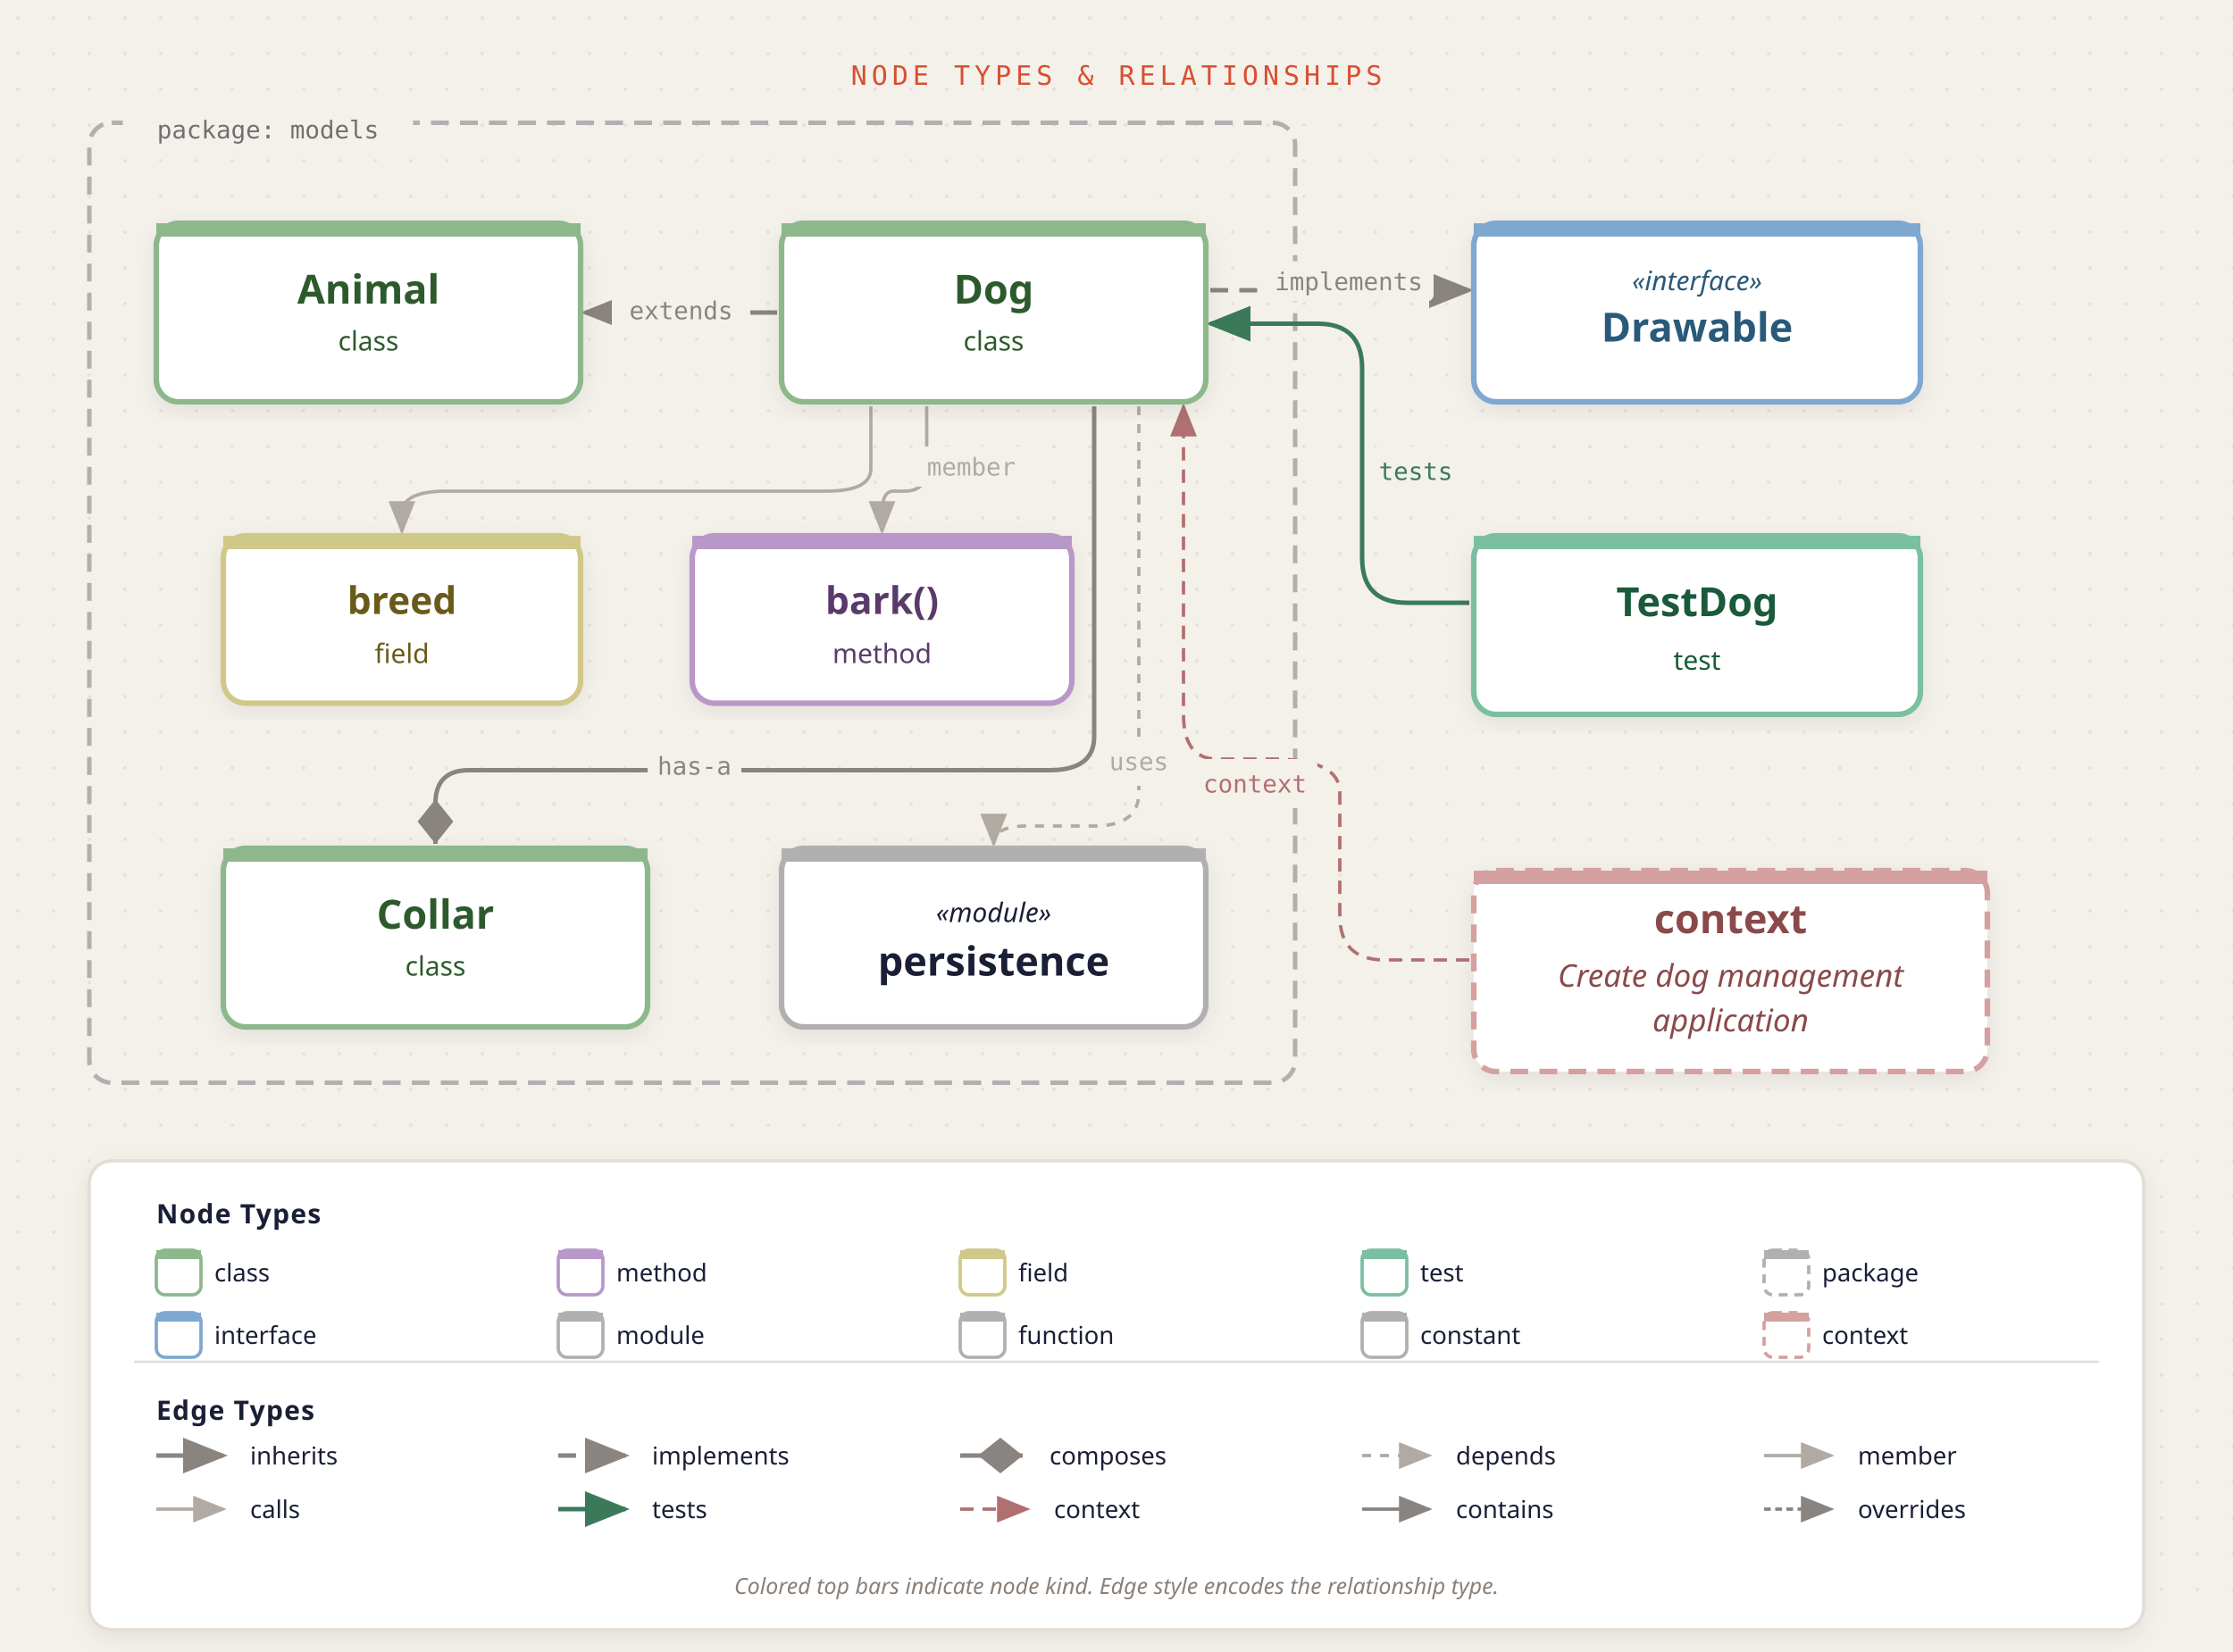
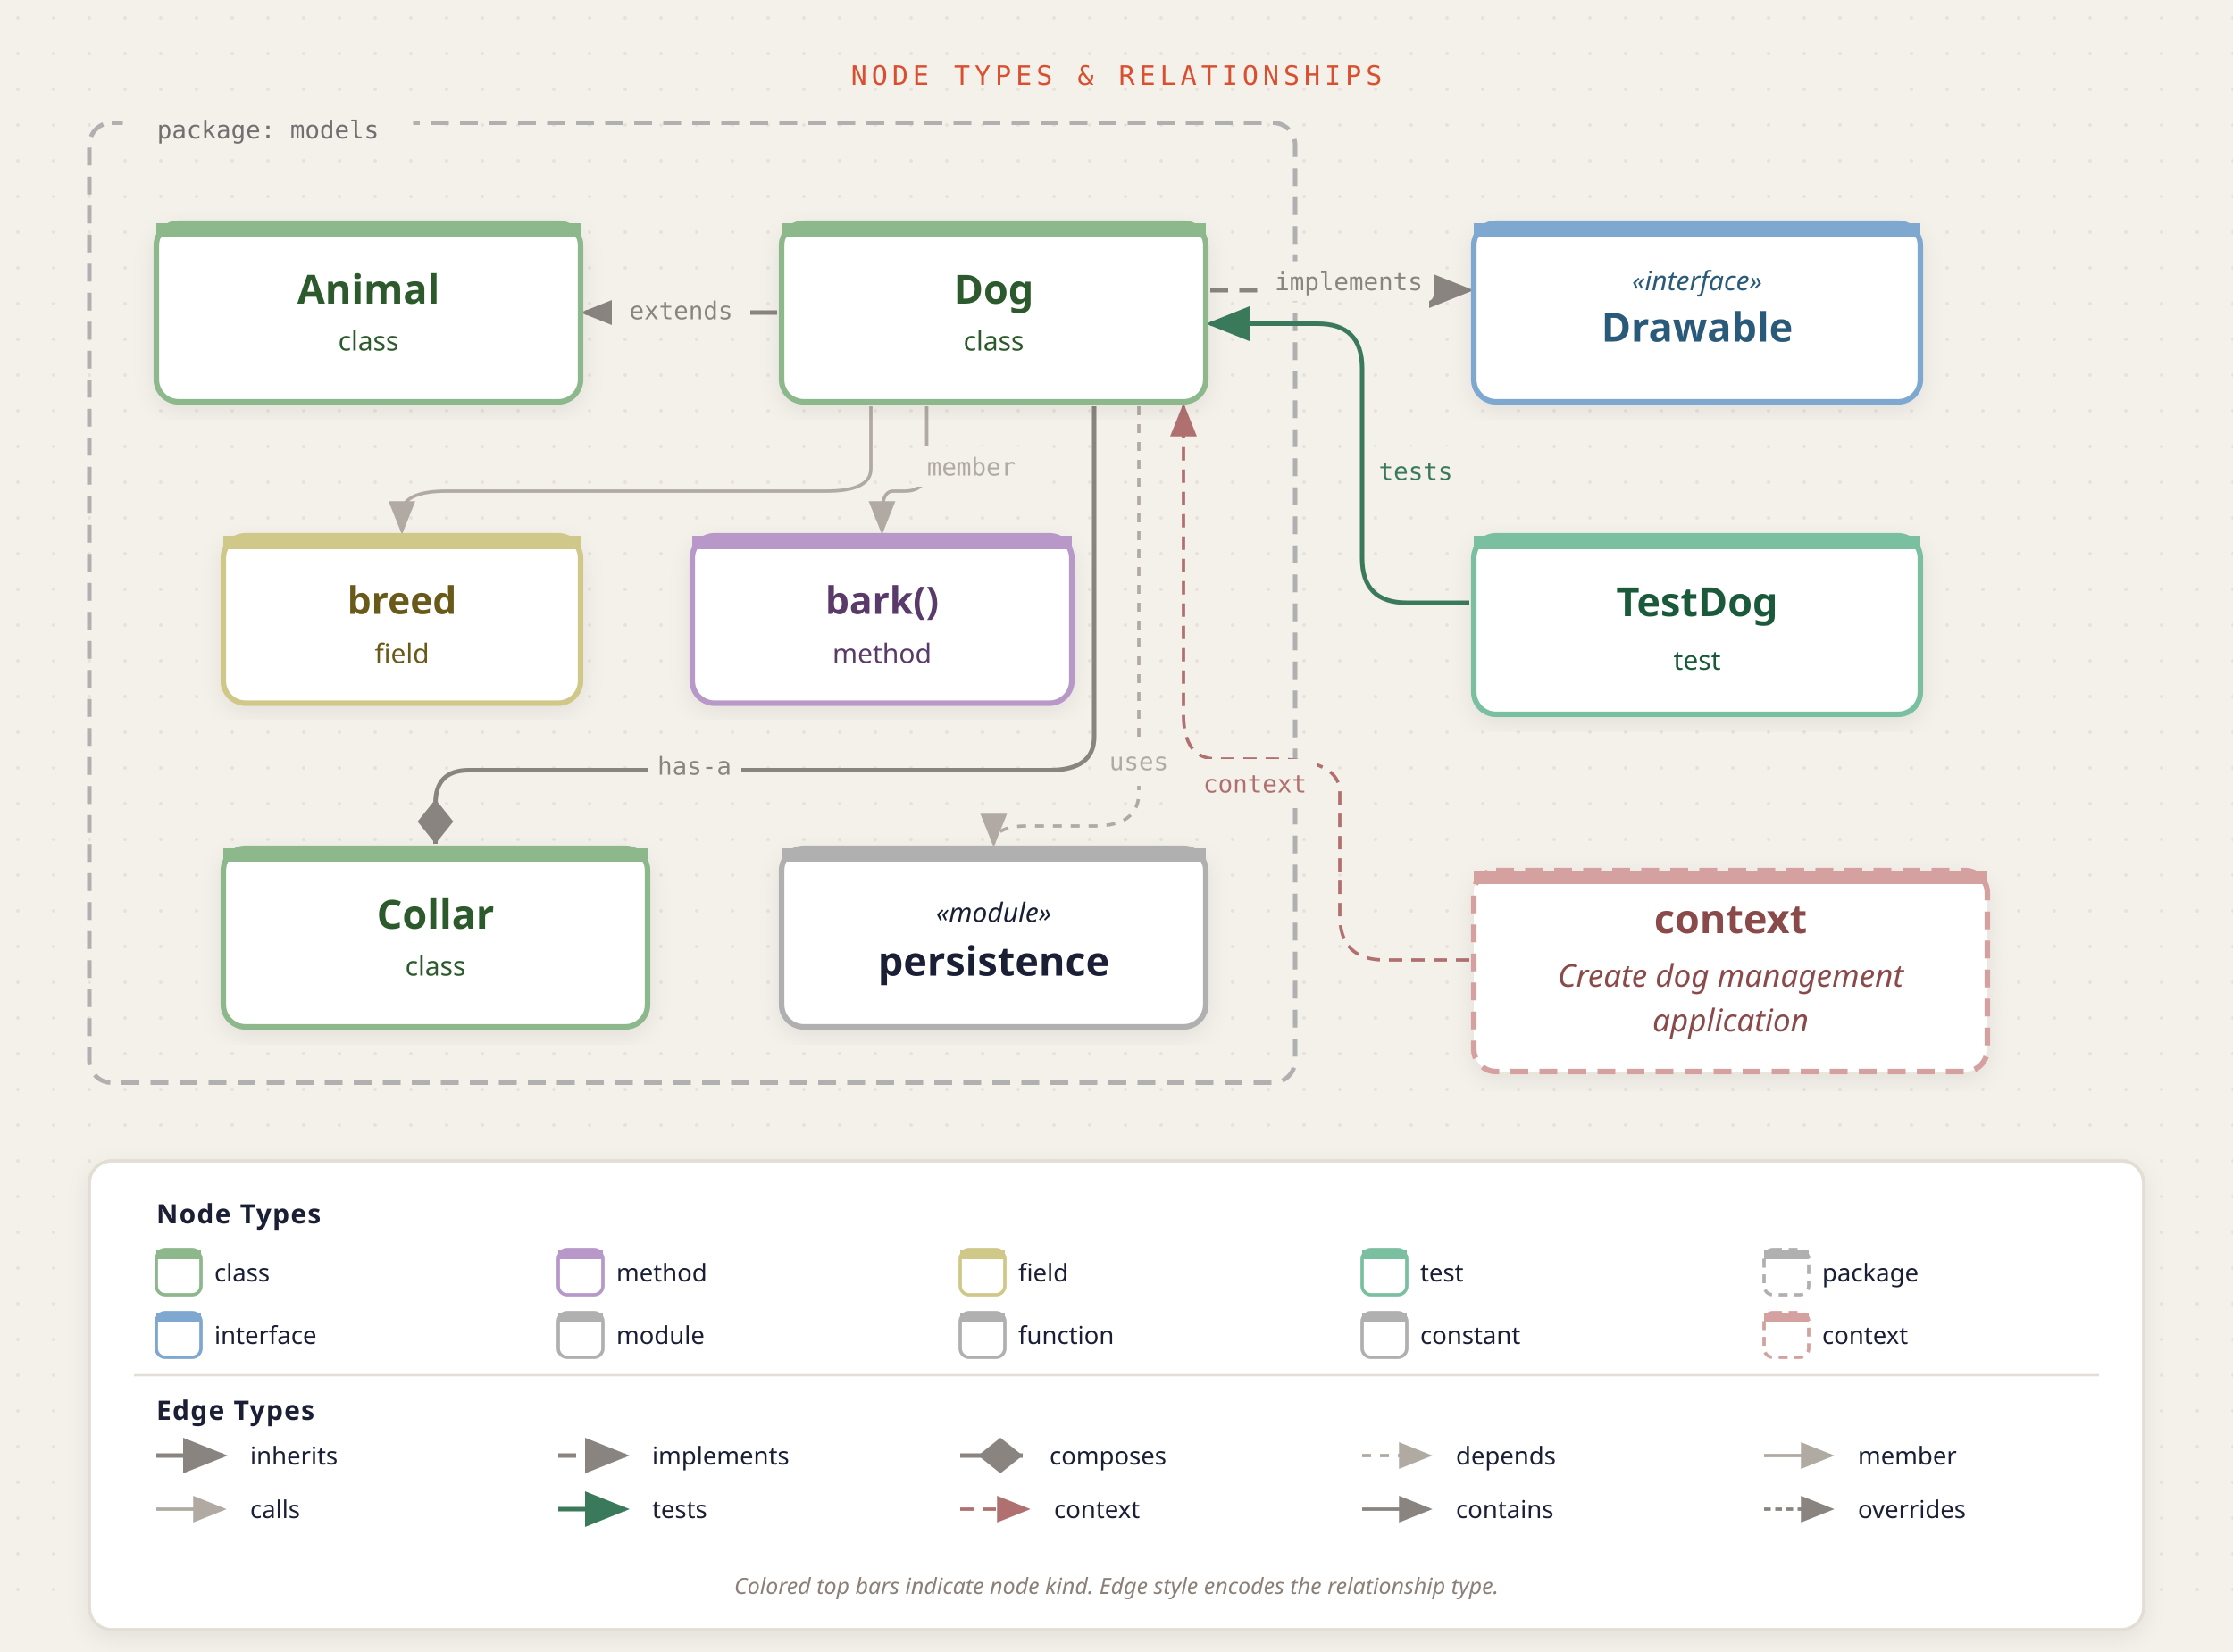
<svg xmlns="http://www.w3.org/2000/svg" viewBox="0 0 1000 740">
  <defs>
    <pattern id="dots" x="0" y="0" width="16" height="16" patternUnits="userSpaceOnUse">
      <circle cx="8" cy="8" r="0.8" fill="#a09080" opacity="0.15" />
    </pattern>
    <filter id="shadow">
      <feDropShadow dx="0" dy="3" stdDeviation="5" flood-color="#000" flood-opacity="0.07" />
    </filter>
    <marker id="arrow-primary" markerWidth="10" markerHeight="8" refX="9" refY="4" orient="auto">
      <path d="M0,0 L10,4 L0,8 Z" fill="#8a8480" />
    </marker>
    <marker id="diamond-primary" markerWidth="10" markerHeight="8" refX="10" refY="4" orient="auto">
      <path d="M0,4 L5,0 L10,4 L5,8 Z" fill="#8a8480" />
    </marker>
    <marker id="arrow-secondary" markerWidth="10" markerHeight="8" refX="9" refY="4" orient="auto">
      <path d="M0,0 L10,4 L0,8 Z" fill="#b0aaa2" />
    </marker>
    <marker id="arrow-green" markerWidth="10" markerHeight="8" refX="9" refY="4" orient="auto">
      <path d="M0,0 L10,4 L0,8 Z" fill="#3a7a5a" />
    </marker>
    <marker id="arrow-rose" markerWidth="10" markerHeight="8" refX="9" refY="4" orient="auto">
      <path d="M0,0 L10,4 L0,8 Z" fill="#b07070" />
    </marker>
  </defs>
  <rect width="1000" height="750" fill="#f4f0ea" />
  <rect width="1000" height="720" fill="url(#dots)" />
  <text x="500" y="38" text-anchor="middle" font-family="monospace" font-size="12" fill="#d94f30" letter-spacing="2">NODE TYPES &amp; RELATIONSHIPS</text>
  <rect x="40" y="55" width="540" height="430" rx="10" stroke="#b0b0b0" stroke-width="2" stroke-dasharray="8,5" fill="none" />
  <rect x="55" y="47" width="130" height="20" rx="3" fill="#f4f0ea" />
  <text x="120" y="62" text-anchor="middle" font-family="monospace" font-size="11" fill="#707070">package: models</text>
  <line x1="348" y1="140" x2="262" y2="140" stroke="#8a8480" stroke-width="2" marker-end="url(#arrow-primary)" />
  <path d="M 415 182 L 415 210 Q 415 220 405 220 L 400 220 Q 395 220 395 230 L 395 238" stroke="#b0aaa2" stroke-width="1.5" fill="none" marker-end="url(#arrow-secondary)" />
  <path d="M 390 182 L 390 210 Q 390 220 370 220 L 200 220 Q 180 220 180 230 L 180 238" stroke="#b0aaa2" stroke-width="1.5" fill="none" marker-end="url(#arrow-secondary)" />
  <path d="M 490 182 L 490 330 Q 490 345 470 345 L 210 345 Q 195 345 195 360 L 195 378" stroke="#8a8480" stroke-width="2" fill="none" marker-end="url(#diamond-primary)" />
  <line x1="542" y1="130" x2="658" y2="130" stroke="#8a8480" stroke-width="2" stroke-dasharray="8,5" marker-end="url(#arrow-primary)" />
  <path d="M 658 270 L 630 270 Q 610 270 610 250 L 610 165 Q 610 145 590 145 L 542 145" stroke="#3a7a5a" stroke-width="2" fill="none" marker-end="url(#arrow-green)" />
  <path d="M 510 182 L 510 355 Q 510 370 490 370 L 460 370 Q 445 370 445 378" stroke="#b0aaa2" stroke-width="1.5" stroke-dasharray="4,4" fill="none" marker-end="url(#arrow-secondary)" />
  <path d="M 658 430 L 620 430 Q 600 430 600 410 L 600 355 Q 600 340 570 340 L 545 340 Q 530 340 530 320 L 530 182" stroke="#b07070" stroke-width="1.5" stroke-dasharray="6,4" fill="none" marker-end="url(#arrow-rose)" />
  <g>
    <rect x="70" y="100" width="190" height="80" rx="10" fill="white" stroke="#8cb88c" stroke-width="2.5" filter="url(#shadow)" />
    <rect x="70" y="100" width="190" height="6" rx="10 10 0 0" fill="#8cb88c" />
    <text x="165" y="136" text-anchor="middle" font-family="sans-serif" font-size="18" font-weight="700" fill="#2d5a2d">Animal</text>
    <text x="165" y="157" text-anchor="middle" font-family="sans-serif" font-size="12" fill="#2d5a2d">class</text>
  </g>
  <g>
    <rect x="350" y="100" width="190" height="80" rx="10" fill="white" stroke="#8cb88c" stroke-width="2.5" filter="url(#shadow)" />
    <rect x="350" y="100" width="190" height="6" rx="10 10 0 0" fill="#8cb88c" />
    <text x="445" y="136" text-anchor="middle" font-family="sans-serif" font-size="18" font-weight="700" fill="#2d5a2d">Dog</text>
    <text x="445" y="157" text-anchor="middle" font-family="sans-serif" font-size="12" fill="#2d5a2d">class</text>
  </g>
  <g>
    <rect x="310" y="240" width="170" height="75" rx="10" fill="white" stroke="#b898c8" stroke-width="2.5" filter="url(#shadow)" />
    <rect x="310" y="240" width="170" height="6" rx="10 10 0 0" fill="#b898c8" />
    <text x="395" y="275" text-anchor="middle" font-family="sans-serif" font-size="17" font-weight="700" fill="#5a3a6a">bark()</text>
    <text x="395" y="297" text-anchor="middle" font-family="sans-serif" font-size="12" fill="#5a3a6a">method</text>
  </g>
  <g>
    <rect x="100" y="240" width="160" height="75" rx="10" fill="white" stroke="#d0c888" stroke-width="2.5" filter="url(#shadow)" />
    <rect x="100" y="240" width="160" height="6" rx="10 10 0 0" fill="#d0c888" />
    <text x="180" y="275" text-anchor="middle" font-family="sans-serif" font-size="17" font-weight="700" fill="#6a5a1a">breed</text>
    <text x="180" y="297" text-anchor="middle" font-family="sans-serif" font-size="12" fill="#6a5a1a">field</text>
  </g>
  <g>
    <rect x="100" y="380" width="190" height="80" rx="10" fill="white" stroke="#8cb88c" stroke-width="2.5" filter="url(#shadow)" />
    <rect x="100" y="380" width="190" height="6" rx="10 10 0 0" fill="#8cb88c" />
    <text x="195" y="416" text-anchor="middle" font-family="sans-serif" font-size="18" font-weight="700" fill="#2d5a2d">Collar</text>
    <text x="195" y="437" text-anchor="middle" font-family="sans-serif" font-size="12" fill="#2d5a2d">class</text>
  </g>
  <g>
    <rect x="350" y="380" width="190" height="80" rx="10" fill="white" stroke="#b0b0b0" stroke-width="2.5" filter="url(#shadow)" />
    <rect x="350" y="380" width="190" height="6" rx="10 10 0 0" fill="#b0b0b0" />
    <text x="445" y="413" text-anchor="middle" font-family="sans-serif" font-size="12" font-style="italic" fill="#1a1f36">«module»</text>
    <text x="445" y="437" text-anchor="middle" font-family="sans-serif" font-size="18" font-weight="600" fill="#1a1f36">persistence</text>
  </g>
  <g>
    <rect x="660" y="100" width="200" height="80" rx="10" fill="white" stroke="#7ea8d0" stroke-width="2.5" filter="url(#shadow)" />
    <rect x="660" y="100" width="200" height="6" rx="10 10 0 0" fill="#7ea8d0" />
    <text x="760" y="130" text-anchor="middle" font-family="sans-serif" font-size="12" font-style="italic" fill="#2a5a7a">«interface»</text>
    <text x="760" y="153" text-anchor="middle" font-family="sans-serif" font-size="18" font-weight="700" fill="#2a5a7a">Drawable</text>
  </g>
  <g>
    <rect x="660" y="240" width="200" height="80" rx="10" fill="white" stroke="#7ac0a0" stroke-width="2.5" filter="url(#shadow)" />
    <rect x="660" y="240" width="200" height="6" rx="10 10 0 0" fill="#7ac0a0" />
    <text x="760" y="276" text-anchor="middle" font-family="sans-serif" font-size="18" font-weight="700" fill="#1a5a3a">TestDog</text>
    <text x="760" y="300" text-anchor="middle" font-family="sans-serif" font-size="12" fill="#1a5a3a">test</text>
  </g>
  <g>
    <rect x="660" y="390" width="230" height="90" rx="10" fill="white" stroke="#d4a0a0" stroke-width="2.5" stroke-dasharray="8,5" filter="url(#shadow)" />
    <rect x="660" y="390" width="230" height="6" rx="10 10 0 0" fill="#d4a0a0" />
    <text x="775" y="418" text-anchor="middle" font-family="sans-serif" font-size="18" font-weight="700" fill="#8a4a4a">context</text>
    <text x="775" y="442" text-anchor="middle" font-family="sans-serif" font-size="14" font-style="italic" fill="#8a4a4a">Create dog management</text>
    <text x="775" y="462" text-anchor="middle" font-family="sans-serif" font-size="14" font-style="italic" fill="#8a4a4a">application</text>
  </g>
  <rect x="274" y="128" width="62" height="22" rx="3" fill="#f4f0ea" />
  <text x="305" y="143" text-anchor="middle" font-family="monospace" font-size="11" fill="#8a8480">extends</text>
  <rect x="408" y="200" width="55" height="18" rx="3" fill="#f4f0ea" />
  <text x="435" y="213" text-anchor="middle" font-family="monospace" font-size="11" fill="#b0aaa2">member</text>
  <rect x="290" y="332" width="42" height="22" rx="3" fill="#f4f0ea" />
  <text x="311" y="347" text-anchor="middle" font-family="monospace" font-size="11" fill="#8a8480">has-a</text>
  <rect x="566" y="117" width="76" height="18" rx="3" fill="#f4f0ea" />
  <text x="604" y="130" text-anchor="middle" font-family="monospace" font-size="11" fill="#8a8480">implements</text>
  <rect x="614" y="200" width="40" height="22" rx="3" fill="#f4f0ea" />
  <text x="634" y="215" text-anchor="middle" font-family="monospace" font-size="11" fill="#3a7a5a">tests</text>
  <rect x="493" y="330" width="34" height="22" rx="3" fill="#f4f0ea" />
  <text x="510" y="345" text-anchor="middle" font-family="monospace" font-size="11" fill="#b0aaa2">uses</text>
  <rect x="535" y="340" width="55" height="22" rx="3" fill="#f4f0ea" />
  <text x="562" y="355" text-anchor="middle" font-family="monospace" font-size="11" fill="#b07070">context</text>
  <rect x="40" y="520" width="920" height="210" rx="10" fill="white" stroke="#e2ddd5" stroke-width="1.5" filter="url(#shadow)" />
-   <line x1="60" y1="610" x2="940" y2="610" stroke="#e2ddd5" stroke-width="1" />
+   <line x1="60" y1="616" x2="940" y2="616" stroke="#e2ddd5" stroke-width="1" />
  <text x="70" y="548" font-family="sans-serif" font-size="12" font-weight="700" fill="#1a1f36" letter-spacing="0.5">Node Types</text>
  <rect x="70" y="560" width="20" height="20" rx="4" fill="white" stroke="#8cb88c" stroke-width="1.5" />
  <rect x="70" y="560" width="20" height="4" rx="4 4 0 0" fill="#8cb88c" />
  <text x="96" y="574" font-family="sans-serif" font-size="11" fill="#1a1f36">class</text>
  <rect x="250" y="560" width="20" height="20" rx="4" fill="white" stroke="#b898c8" stroke-width="1.5" />
  <rect x="250" y="560" width="20" height="4" rx="4 4 0 0" fill="#b898c8" />
  <text x="276" y="574" font-family="sans-serif" font-size="11" fill="#1a1f36">method</text>
  <rect x="430" y="560" width="20" height="20" rx="4" fill="white" stroke="#d0c888" stroke-width="1.5" />
  <rect x="430" y="560" width="20" height="4" rx="4 4 0 0" fill="#d0c888" />
  <text x="456" y="574" font-family="sans-serif" font-size="11" fill="#1a1f36">field</text>
  <rect x="610" y="560" width="20" height="20" rx="4" fill="white" stroke="#7ac0a0" stroke-width="1.5" />
  <rect x="610" y="560" width="20" height="4" rx="4 4 0 0" fill="#7ac0a0" />
  <text x="636" y="574" font-family="sans-serif" font-size="11" fill="#1a1f36">test</text>
  <rect x="790" y="560" width="20" height="20" rx="4" fill="white" stroke="#b0b0b0" stroke-width="1.5" stroke-dasharray="4,3" />
  <rect x="790" y="560" width="20" height="4" rx="4 4 0 0" fill="#b0b0b0" />
  <text x="816" y="574" font-family="sans-serif" font-size="11" fill="#1a1f36">package</text>
  <rect x="70" y="588" width="20" height="20" rx="4" fill="white" stroke="#7ea8d0" stroke-width="1.5" />
  <rect x="70" y="588" width="20" height="4" rx="4 4 0 0" fill="#7ea8d0" />
  <text x="96" y="602" font-family="sans-serif" font-size="11" fill="#1a1f36">interface</text>
  <rect x="250" y="588" width="20" height="20" rx="4" fill="white" stroke="#b0b0b0" stroke-width="1.5" />
  <rect x="250" y="588" width="20" height="4" rx="4 4 0 0" fill="#b0b0b0" />
  <text x="276" y="602" font-family="sans-serif" font-size="11" fill="#1a1f36">module</text>
  <rect x="430" y="588" width="20" height="20" rx="4" fill="white" stroke="#b0b0b0" stroke-width="1.5" />
  <rect x="430" y="588" width="20" height="4" rx="4 4 0 0" fill="#b0b0b0" />
  <text x="456" y="602" font-family="sans-serif" font-size="11" fill="#1a1f36">function</text>
  <rect x="610" y="588" width="20" height="20" rx="4" fill="white" stroke="#b0b0b0" stroke-width="1.5" />
  <rect x="610" y="588" width="20" height="4" rx="4 4 0 0" fill="#b0b0b0" />
  <text x="636" y="602" font-family="sans-serif" font-size="11" fill="#1a1f36">constant</text>
  <rect x="790" y="588" width="20" height="20" rx="4" fill="white" stroke="#d4a0a0" stroke-width="1.5" stroke-dasharray="4,3" />
  <rect x="790" y="588" width="20" height="4" rx="4 4 0 0" fill="#d4a0a0" />
  <text x="816" y="602" font-family="sans-serif" font-size="11" fill="#1a1f36">context</text>
  <text x="70" y="636" font-family="sans-serif" font-size="12" font-weight="700" fill="#1a1f36" letter-spacing="0.5">Edge Types</text>
  <line x1="70" y1="652" x2="100" y2="652" stroke="#8a8480" stroke-width="2" marker-end="url(#arrow-primary)" />
  <text x="112" y="656" font-family="sans-serif" font-size="11" fill="#1a1f36">inherits</text>
  <line x1="250" y1="652" x2="280" y2="652" stroke="#8a8480" stroke-width="2" stroke-dasharray="8,5" marker-end="url(#arrow-primary)" />
  <text x="292" y="656" font-family="sans-serif" font-size="11" fill="#1a1f36">implements</text>
  <line x1="430" y1="652" x2="458" y2="652" stroke="#8a8480" stroke-width="2" marker-end="url(#diamond-primary)" />
  <text x="470" y="656" font-family="sans-serif" font-size="11" fill="#1a1f36">composes</text>
  <line x1="610" y1="652" x2="640" y2="652" stroke="#b0aaa2" stroke-width="1.5" stroke-dasharray="4,4" marker-end="url(#arrow-secondary)" />
  <text x="652" y="656" font-family="sans-serif" font-size="11" fill="#1a1f36">depends</text>
  <line x1="790" y1="652" x2="820" y2="652" stroke="#b0aaa2" stroke-width="1.5" marker-end="url(#arrow-secondary)" />
  <text x="832" y="656" font-family="sans-serif" font-size="11" fill="#1a1f36">member</text>
  <line x1="70" y1="676" x2="100" y2="676" stroke="#b0aaa2" stroke-width="1.5" marker-end="url(#arrow-secondary)" />
  <text x="112" y="680" font-family="sans-serif" font-size="11" fill="#1a1f36">calls</text>
  <line x1="250" y1="676" x2="280" y2="676" stroke="#3a7a5a" stroke-width="2" marker-end="url(#arrow-green)" />
  <text x="292" y="680" font-family="sans-serif" font-size="11" fill="#1a1f36">tests</text>
  <line x1="430" y1="676" x2="460" y2="676" stroke="#b07070" stroke-width="1.5" stroke-dasharray="6,4" marker-end="url(#arrow-rose)" />
  <text x="472" y="680" font-family="sans-serif" font-size="11" fill="#1a1f36">context</text>
  <line x1="610" y1="676" x2="640" y2="676" stroke="#8a8480" stroke-width="1.5" marker-end="url(#arrow-primary)" />
  <text x="652" y="680" font-family="sans-serif" font-size="11" fill="#1a1f36">contains</text>
  <line x1="790" y1="676" x2="820" y2="676" stroke="#8a8480" stroke-width="1.5" stroke-dasharray="3,2" marker-end="url(#arrow-primary)" />
  <text x="832" y="680" font-family="sans-serif" font-size="11" fill="#1a1f36">overrides</text>
  <text x="500" y="714" text-anchor="middle" font-family="sans-serif" font-size="10" font-style="italic" fill="#8a8078">Colored top bars indicate node kind. Edge style encodes the relationship type.</text>
</svg>
